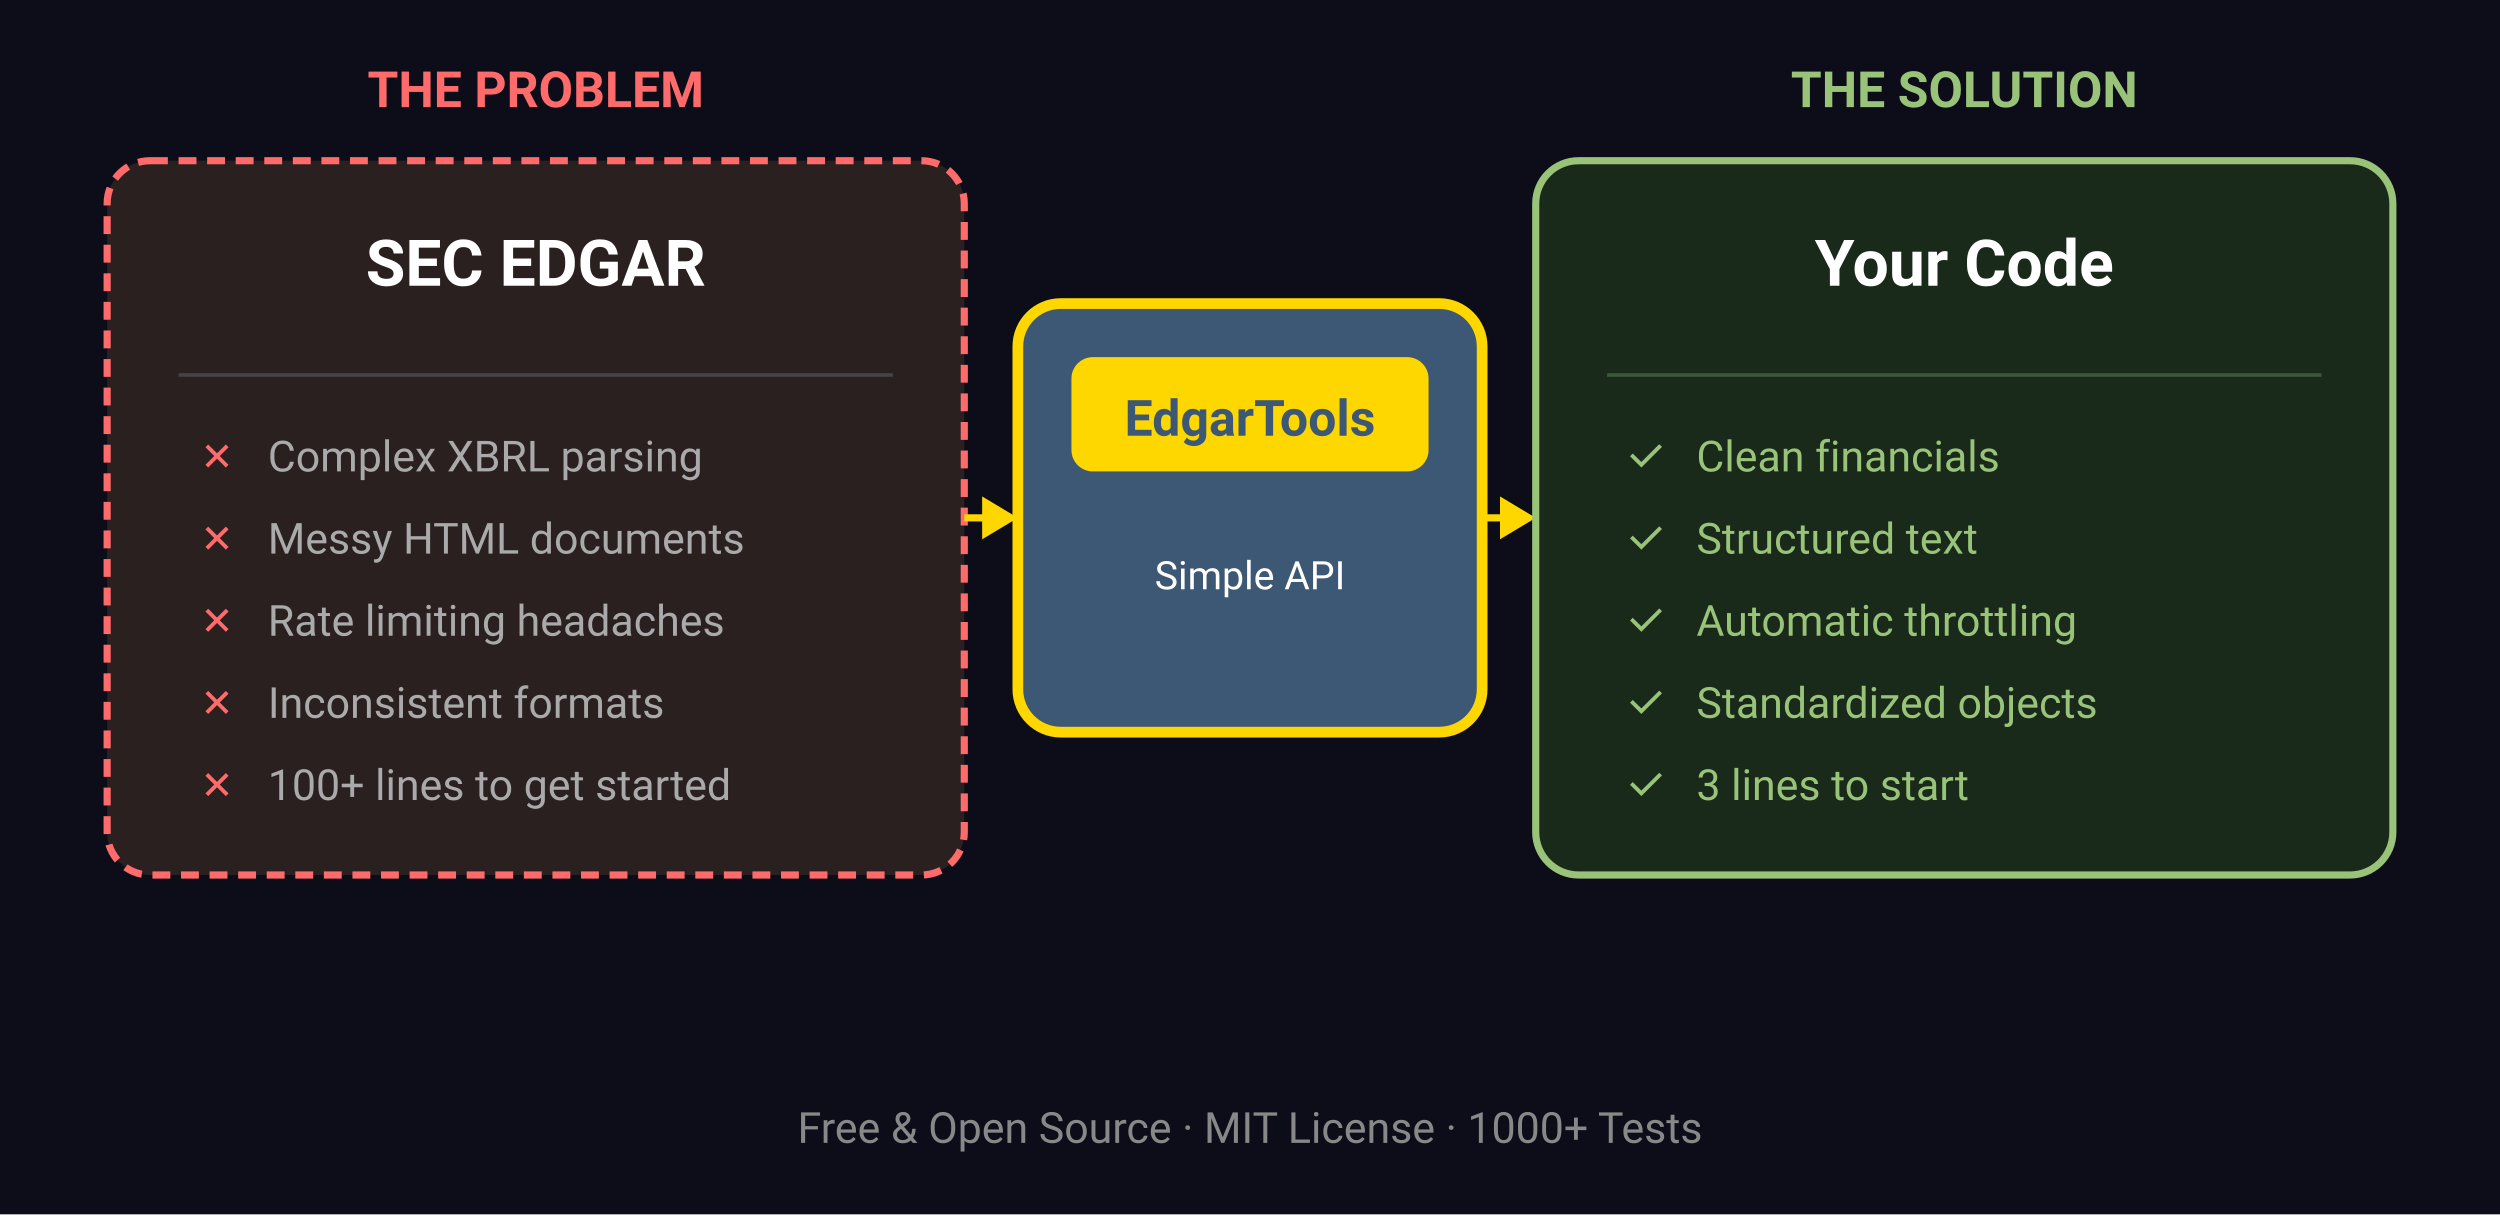
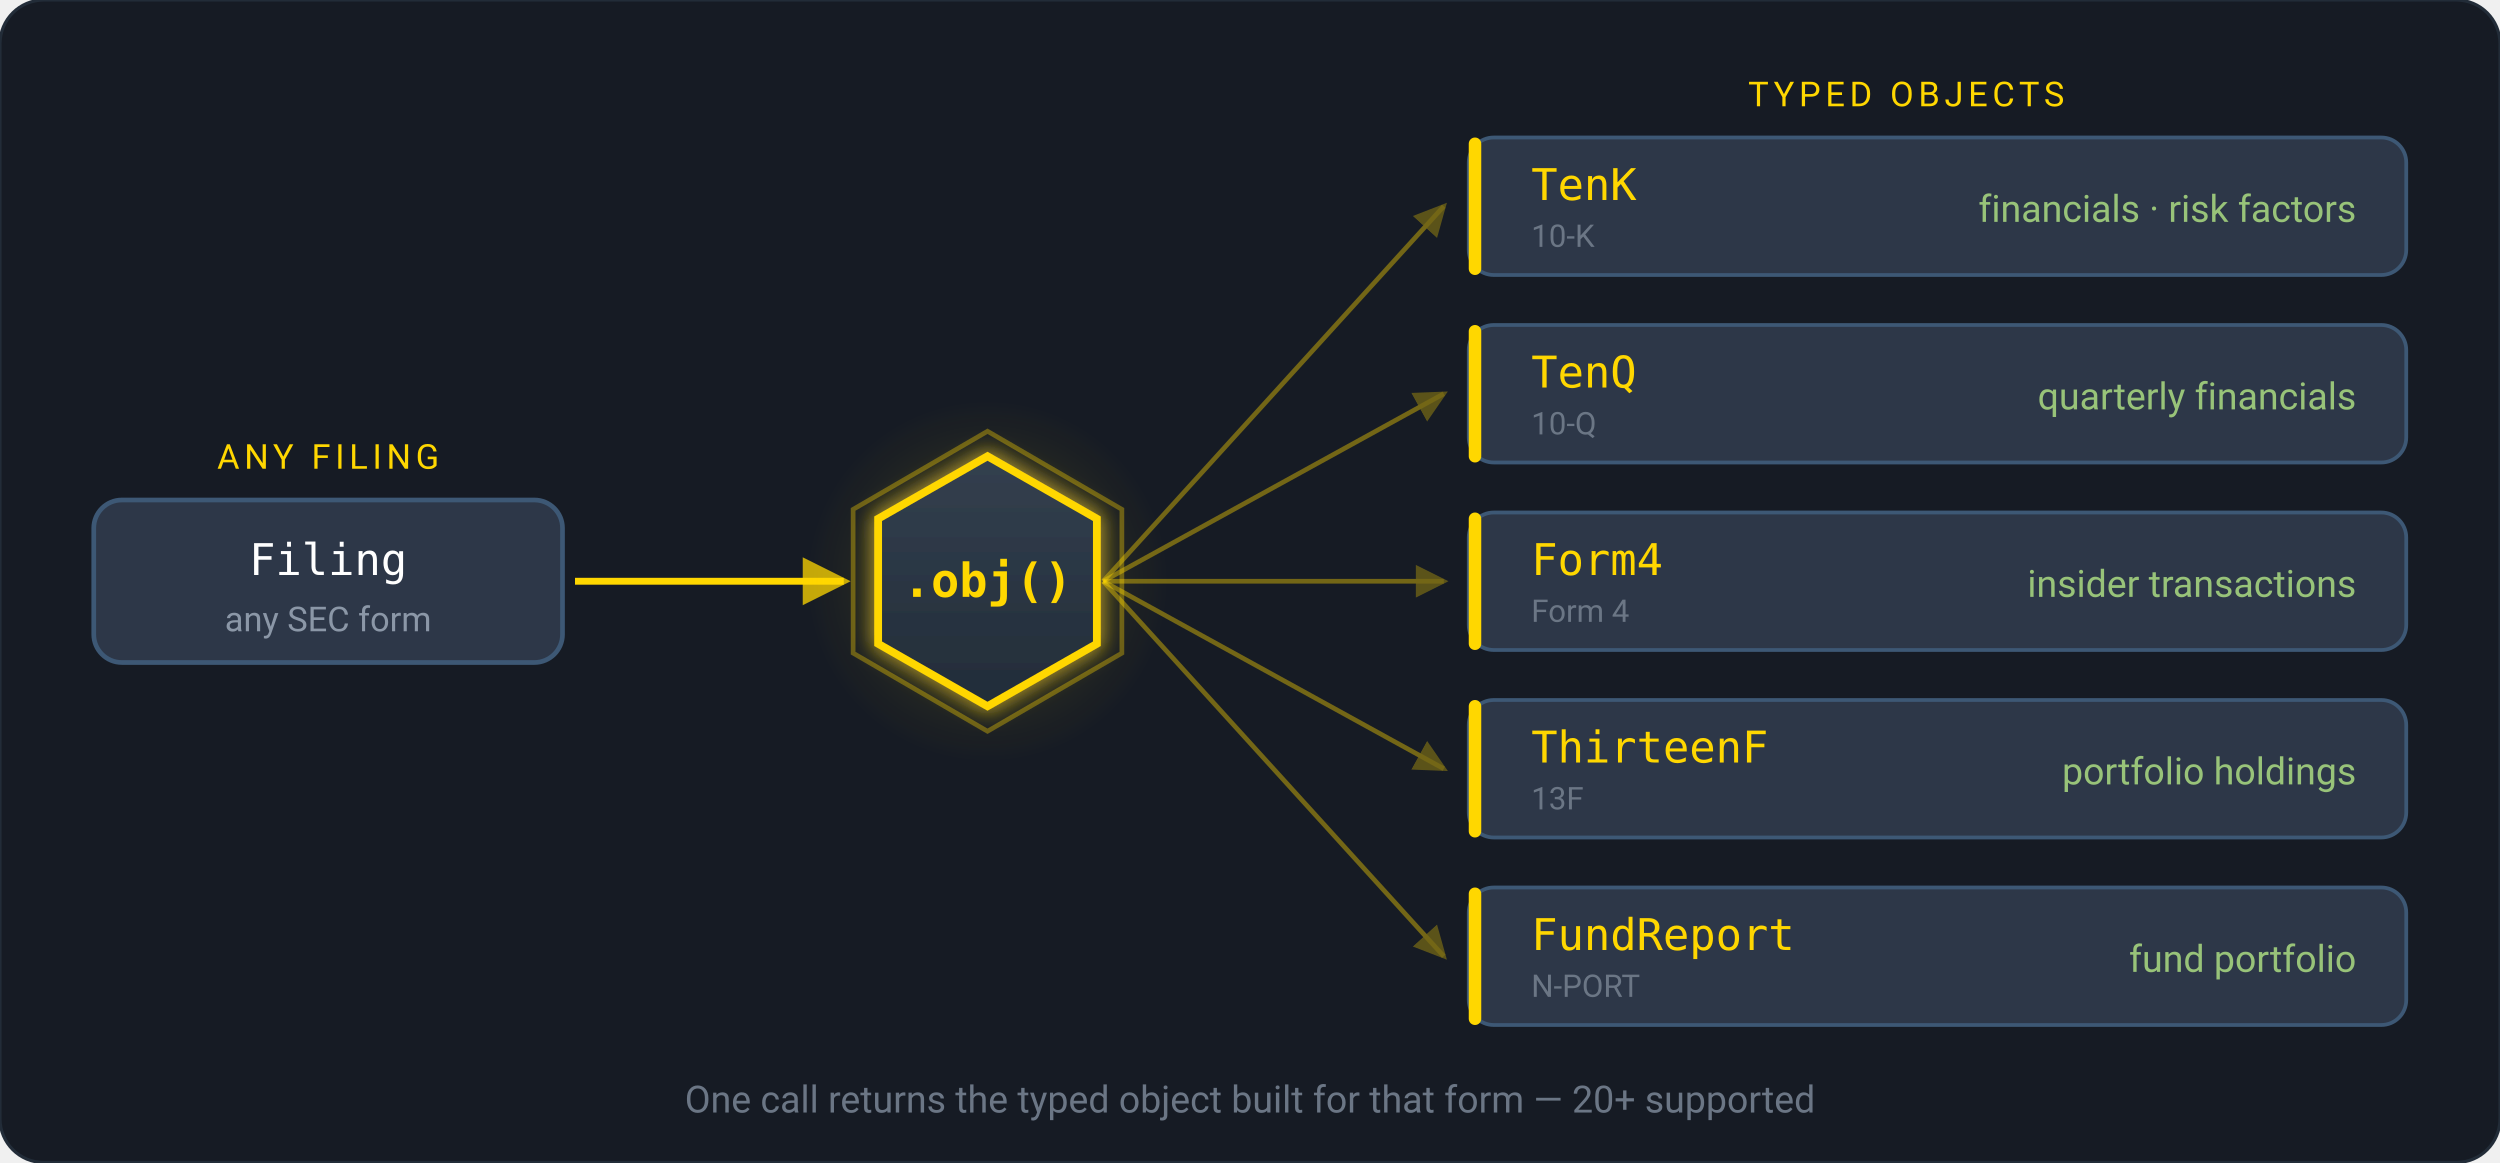
- <svg xmlns="http://www.w3.org/2000/svg" width="700" height="340" viewBox="0 0 700 340">
-   <rect width="700" height="340" fill="#0d0d1a" />
-   <text x="150" y="30" text-anchor="middle" fill="#ff6b6b" font-size="14" font-weight="600" font-family="-apple-system, BlinkMacSystemFont, 'Segoe UI', Roboto, sans-serif">THE PROBLEM</text>
-   <g transform="translate(30, 45)">
-     <rect x="0" y="0" width="240" height="200" rx="12" fill="#2a2020" stroke="#ff6b6b" stroke-width="2" stroke-dasharray="5,3" />
-     <text x="120" y="35" text-anchor="middle" fill="#fff" font-size="18" font-weight="600" font-family="-apple-system, BlinkMacSystemFont, 'Segoe UI', Roboto, sans-serif">SEC EDGAR</text>
-     <line x1="20" y1="60" x2="220" y2="60" stroke="#444" stroke-width="1" />
-     <text x="25" y="87" fill="#ff6b6b" font-size="13" font-family="-apple-system, BlinkMacSystemFont, 'Segoe UI', Roboto, sans-serif">✗</text>
-     <text x="45" y="87" fill="#aaa" font-size="12" font-family="-apple-system, BlinkMacSystemFont, 'Segoe UI', Roboto, sans-serif">Complex XBRL parsing</text>
-     <text x="25" y="110" fill="#ff6b6b" font-size="13" font-family="-apple-system, BlinkMacSystemFont, 'Segoe UI', Roboto, sans-serif">✗</text>
-     <text x="45" y="110" fill="#aaa" font-size="12" font-family="-apple-system, BlinkMacSystemFont, 'Segoe UI', Roboto, sans-serif">Messy HTML documents</text>
-     <text x="25" y="133" fill="#ff6b6b" font-size="13" font-family="-apple-system, BlinkMacSystemFont, 'Segoe UI', Roboto, sans-serif">✗</text>
-     <text x="45" y="133" fill="#aaa" font-size="12" font-family="-apple-system, BlinkMacSystemFont, 'Segoe UI', Roboto, sans-serif">Rate limiting headaches</text>
-     <text x="25" y="156" fill="#ff6b6b" font-size="13" font-family="-apple-system, BlinkMacSystemFont, 'Segoe UI', Roboto, sans-serif">✗</text>
-     <text x="45" y="156" fill="#aaa" font-size="12" font-family="-apple-system, BlinkMacSystemFont, 'Segoe UI', Roboto, sans-serif">Inconsistent formats</text>
-     <text x="25" y="179" fill="#ff6b6b" font-size="13" font-family="-apple-system, BlinkMacSystemFont, 'Segoe UI', Roboto, sans-serif">✗</text>
-     <text x="45" y="179" fill="#aaa" font-size="12" font-family="-apple-system, BlinkMacSystemFont, 'Segoe UI', Roboto, sans-serif">100+ lines to get started</text>
+ <svg xmlns="http://www.w3.org/2000/svg" width="800" height="372" viewBox="0 0 800 372">
+   <style>
+     .lbl  { font-family: -apple-system, BlinkMacSystemFont, 'Segoe UI', Roboto, sans-serif; }
+     .mono { font-family: 'SF Mono', Menlo, Monaco, Consolas, monospace; }
+   </style>
+   <defs>
+     <marker id="ah" markerWidth="9" markerHeight="9" refX="6" refY="4.5" orient="auto">
+       <polygon points="0,1 7,4.5 0,8" fill="#FFD700" opacity="0.75" />
+     </marker>
+     <filter id="glow" x="-60%" y="-60%" width="220%" height="220%">
+       <feGaussianBlur stdDeviation="3.2" result="b" />
+       <feMerge>
+         <feMergeNode in="b" />
+         <feMergeNode in="SourceGraphic" />
+       </feMerge>
+     </filter>
+     <radialGradient id="hubGlow" cx="50%" cy="50%" r="50%">
+       <stop offset="0%" stop-color="#FFD700" stop-opacity="0.18" />
+       <stop offset="100%" stop-color="#FFD700" stop-opacity="0" />
+     </radialGradient>
+     <linearGradient id="hubFill" x1="0" y1="0" x2="0" y2="1">
+       <stop offset="0%" stop-color="#33404f" />
+       <stop offset="100%" stop-color="#222c38" />
+     </linearGradient>
+   </defs>
+   <rect width="800" height="372" rx="14" fill="#161b24" stroke="#222c38" stroke-width="1" />
+   <text x="105" y="150" class="lbl" font-size="11" fill="#FFD700" text-anchor="middle" letter-spacing="1.5">ANY FILING</text>
+   <text x="610" y="34" class="lbl" font-size="11" fill="#FFD700" text-anchor="middle" letter-spacing="1.5">TYPED OBJECTS</text>
+   <rect x="30" y="160" width="150" height="52" rx="9" fill="#2d3748" stroke="#3d5875" stroke-width="1.5" />
+   <text x="105" y="184" class="mono" font-size="14" fill="#ffffff" text-anchor="middle">Filing</text>
+   <text x="105" y="202" class="lbl" font-size="11" fill="#8b97a7" text-anchor="middle">any SEC form</text>
+   <line x1="184" y1="186" x2="270" y2="186" stroke="#FFD700" stroke-width="2.2" marker-end="url(#ah)" />
+   <circle cx="316" cy="186" r="58" fill="url(#hubGlow)" />
+   <polygon points="316,138 359,163 359,209 316,234 273,209 273,163" fill="none" stroke="#FFD700" stroke-width="1.5" opacity="0.35" />
+   <polygon points="316,146 351,166 351,206 316,226 281,206 281,166" fill="url(#hubFill)" stroke="#FFD700" stroke-width="2.5" filter="url(#glow)" />
+   <text x="316" y="191" class="mono" font-size="15" fill="#FFD700" text-anchor="middle" font-weight="bold">.obj()</text>
+   <line x1="353" y1="186" x2="462" y2="66" stroke="#FFD700" stroke-width="1.5" opacity="0.4" marker-end="url(#ah)" />
+   <line x1="353" y1="186" x2="462" y2="126" stroke="#FFD700" stroke-width="1.5" opacity="0.4" marker-end="url(#ah)" />
+   <line x1="353" y1="186" x2="462" y2="186" stroke="#FFD700" stroke-width="1.5" opacity="0.4" marker-end="url(#ah)" />
+   <line x1="353" y1="186" x2="462" y2="246" stroke="#FFD700" stroke-width="1.5" opacity="0.4" marker-end="url(#ah)" />
+   <line x1="353" y1="186" x2="462" y2="306" stroke="#FFD700" stroke-width="1.5" opacity="0.4" marker-end="url(#ah)" />
+   <g>
+     <rect x="470" y="44" width="300" height="44" rx="8" fill="#2d3748" stroke="#3d5875" stroke-width="1.2" />
+     <rect x="470" y="44" width="4" height="44" rx="2" fill="#FFD700" />
+     <text x="490" y="64" class="mono" font-size="14" fill="#FFD700">TenK</text>
+     <text x="490" y="79" class="lbl" font-size="10" fill="#6b7685">10-K</text>
+     <text x="754" y="71" class="lbl" font-size="12" fill="#98c379" text-anchor="end">financials · risk factors</text>
  </g>
-   <g transform="translate(285, 85)">
-     <rect x="0" y="0" width="130" height="120" rx="12" fill="#3d5875" stroke="#FFD700" stroke-width="3" />
-     <rect x="15" y="15" width="100" height="32" rx="6" fill="#FFD700" />
-     <text x="65" y="37" text-anchor="middle" fill="#3d5875" font-size="14" font-weight="700" font-family="-apple-system, BlinkMacSystemFont, 'Segoe UI', Roboto, sans-serif">EdgarTools</text>
-     <text x="65" y="80" text-anchor="middle" fill="#fff" font-size="11" font-family="-apple-system, BlinkMacSystemFont, 'Segoe UI', Roboto, sans-serif">Simple API</text>
+   <g>
+     <rect x="470" y="104" width="300" height="44" rx="8" fill="#2d3748" stroke="#3d5875" stroke-width="1.2" />
+     <rect x="470" y="104" width="4" height="44" rx="2" fill="#FFD700" />
+     <text x="490" y="124" class="mono" font-size="14" fill="#FFD700">TenQ</text>
+     <text x="490" y="139" class="lbl" font-size="10" fill="#6b7685">10-Q</text>
+     <text x="754" y="131" class="lbl" font-size="12" fill="#98c379" text-anchor="end">quarterly financials</text>
  </g>
-   <line x1="270" y1="145" x2="282" y2="145" stroke="#FFD700" stroke-width="2" />
-   <polygon points="285,145 275,139 275,151" fill="#FFD700" />
-   <line x1="415" y1="145" x2="427" y2="145" stroke="#FFD700" stroke-width="2" />
-   <polygon points="430,145 420,139 420,151" fill="#FFD700" />
-   <text x="550" y="30" text-anchor="middle" fill="#98c379" font-size="14" font-weight="600" font-family="-apple-system, BlinkMacSystemFont, 'Segoe UI', Roboto, sans-serif">THE SOLUTION</text>
-   <g transform="translate(430, 45)">
-     <rect x="0" y="0" width="240" height="200" rx="12" fill="#1a2a1a" stroke="#98c379" stroke-width="2" />
-     <text x="120" y="35" text-anchor="middle" fill="#fff" font-size="18" font-weight="600" font-family="-apple-system, BlinkMacSystemFont, 'Segoe UI', Roboto, sans-serif">Your Code</text>
-     <line x1="20" y1="60" x2="220" y2="60" stroke="#3a5a3a" stroke-width="1" />
-     <text x="25" y="87" fill="#98c379" font-size="13" font-family="-apple-system, BlinkMacSystemFont, 'Segoe UI', Roboto, sans-serif">✓</text>
-     <text x="45" y="87" fill="#98c379" font-size="12" font-family="-apple-system, BlinkMacSystemFont, 'Segoe UI', Roboto, sans-serif">Clean financials</text>
-     <text x="25" y="110" fill="#98c379" font-size="13" font-family="-apple-system, BlinkMacSystemFont, 'Segoe UI', Roboto, sans-serif">✓</text>
-     <text x="45" y="110" fill="#98c379" font-size="12" font-family="-apple-system, BlinkMacSystemFont, 'Segoe UI', Roboto, sans-serif">Structured text</text>
-     <text x="25" y="133" fill="#98c379" font-size="13" font-family="-apple-system, BlinkMacSystemFont, 'Segoe UI', Roboto, sans-serif">✓</text>
-     <text x="45" y="133" fill="#98c379" font-size="12" font-family="-apple-system, BlinkMacSystemFont, 'Segoe UI', Roboto, sans-serif">Automatic throttling</text>
-     <text x="25" y="156" fill="#98c379" font-size="13" font-family="-apple-system, BlinkMacSystemFont, 'Segoe UI', Roboto, sans-serif">✓</text>
-     <text x="45" y="156" fill="#98c379" font-size="12" font-family="-apple-system, BlinkMacSystemFont, 'Segoe UI', Roboto, sans-serif">Standardized objects</text>
-     <text x="25" y="179" fill="#98c379" font-size="13" font-family="-apple-system, BlinkMacSystemFont, 'Segoe UI', Roboto, sans-serif">✓</text>
-     <text x="45" y="179" fill="#98c379" font-size="12" font-family="-apple-system, BlinkMacSystemFont, 'Segoe UI', Roboto, sans-serif">3 lines to start</text>
+   <g>
+     <rect x="470" y="164" width="300" height="44" rx="8" fill="#2d3748" stroke="#3d5875" stroke-width="1.2" />
+     <rect x="470" y="164" width="4" height="44" rx="2" fill="#FFD700" />
+     <text x="490" y="184" class="mono" font-size="14" fill="#FFD700">Form4</text>
+     <text x="490" y="199" class="lbl" font-size="10" fill="#6b7685">Form 4</text>
+     <text x="754" y="191" class="lbl" font-size="12" fill="#98c379" text-anchor="end">insider transactions</text>
  </g>
-   <text x="350" y="320" text-anchor="middle" fill="#888" font-size="12" font-family="-apple-system, BlinkMacSystemFont, 'Segoe UI', Roboto, sans-serif">Free &amp; Open Source · MIT License · 1000+ Tests</text>
+   <g>
+     <rect x="470" y="224" width="300" height="44" rx="8" fill="#2d3748" stroke="#3d5875" stroke-width="1.2" />
+     <rect x="470" y="224" width="4" height="44" rx="2" fill="#FFD700" />
+     <text x="490" y="244" class="mono" font-size="14" fill="#FFD700">ThirteenF</text>
+     <text x="490" y="259" class="lbl" font-size="10" fill="#6b7685">13F</text>
+     <text x="754" y="251" class="lbl" font-size="12" fill="#98c379" text-anchor="end">portfolio holdings</text>
+   </g>
+   <g>
+     <rect x="470" y="284" width="300" height="44" rx="8" fill="#2d3748" stroke="#3d5875" stroke-width="1.2" />
+     <rect x="470" y="284" width="4" height="44" rx="2" fill="#FFD700" />
+     <text x="490" y="304" class="mono" font-size="14" fill="#FFD700">FundReport</text>
+     <text x="490" y="319" class="lbl" font-size="10" fill="#6b7685">N-PORT</text>
+     <text x="754" y="311" class="lbl" font-size="12" fill="#98c379" text-anchor="end">fund portfolio</text>
+   </g>
+   <text x="400" y="356" class="lbl" font-size="12" fill="#6b7685" text-anchor="middle">One call returns the typed object built for that form — 20+ supported</text>
</svg>
